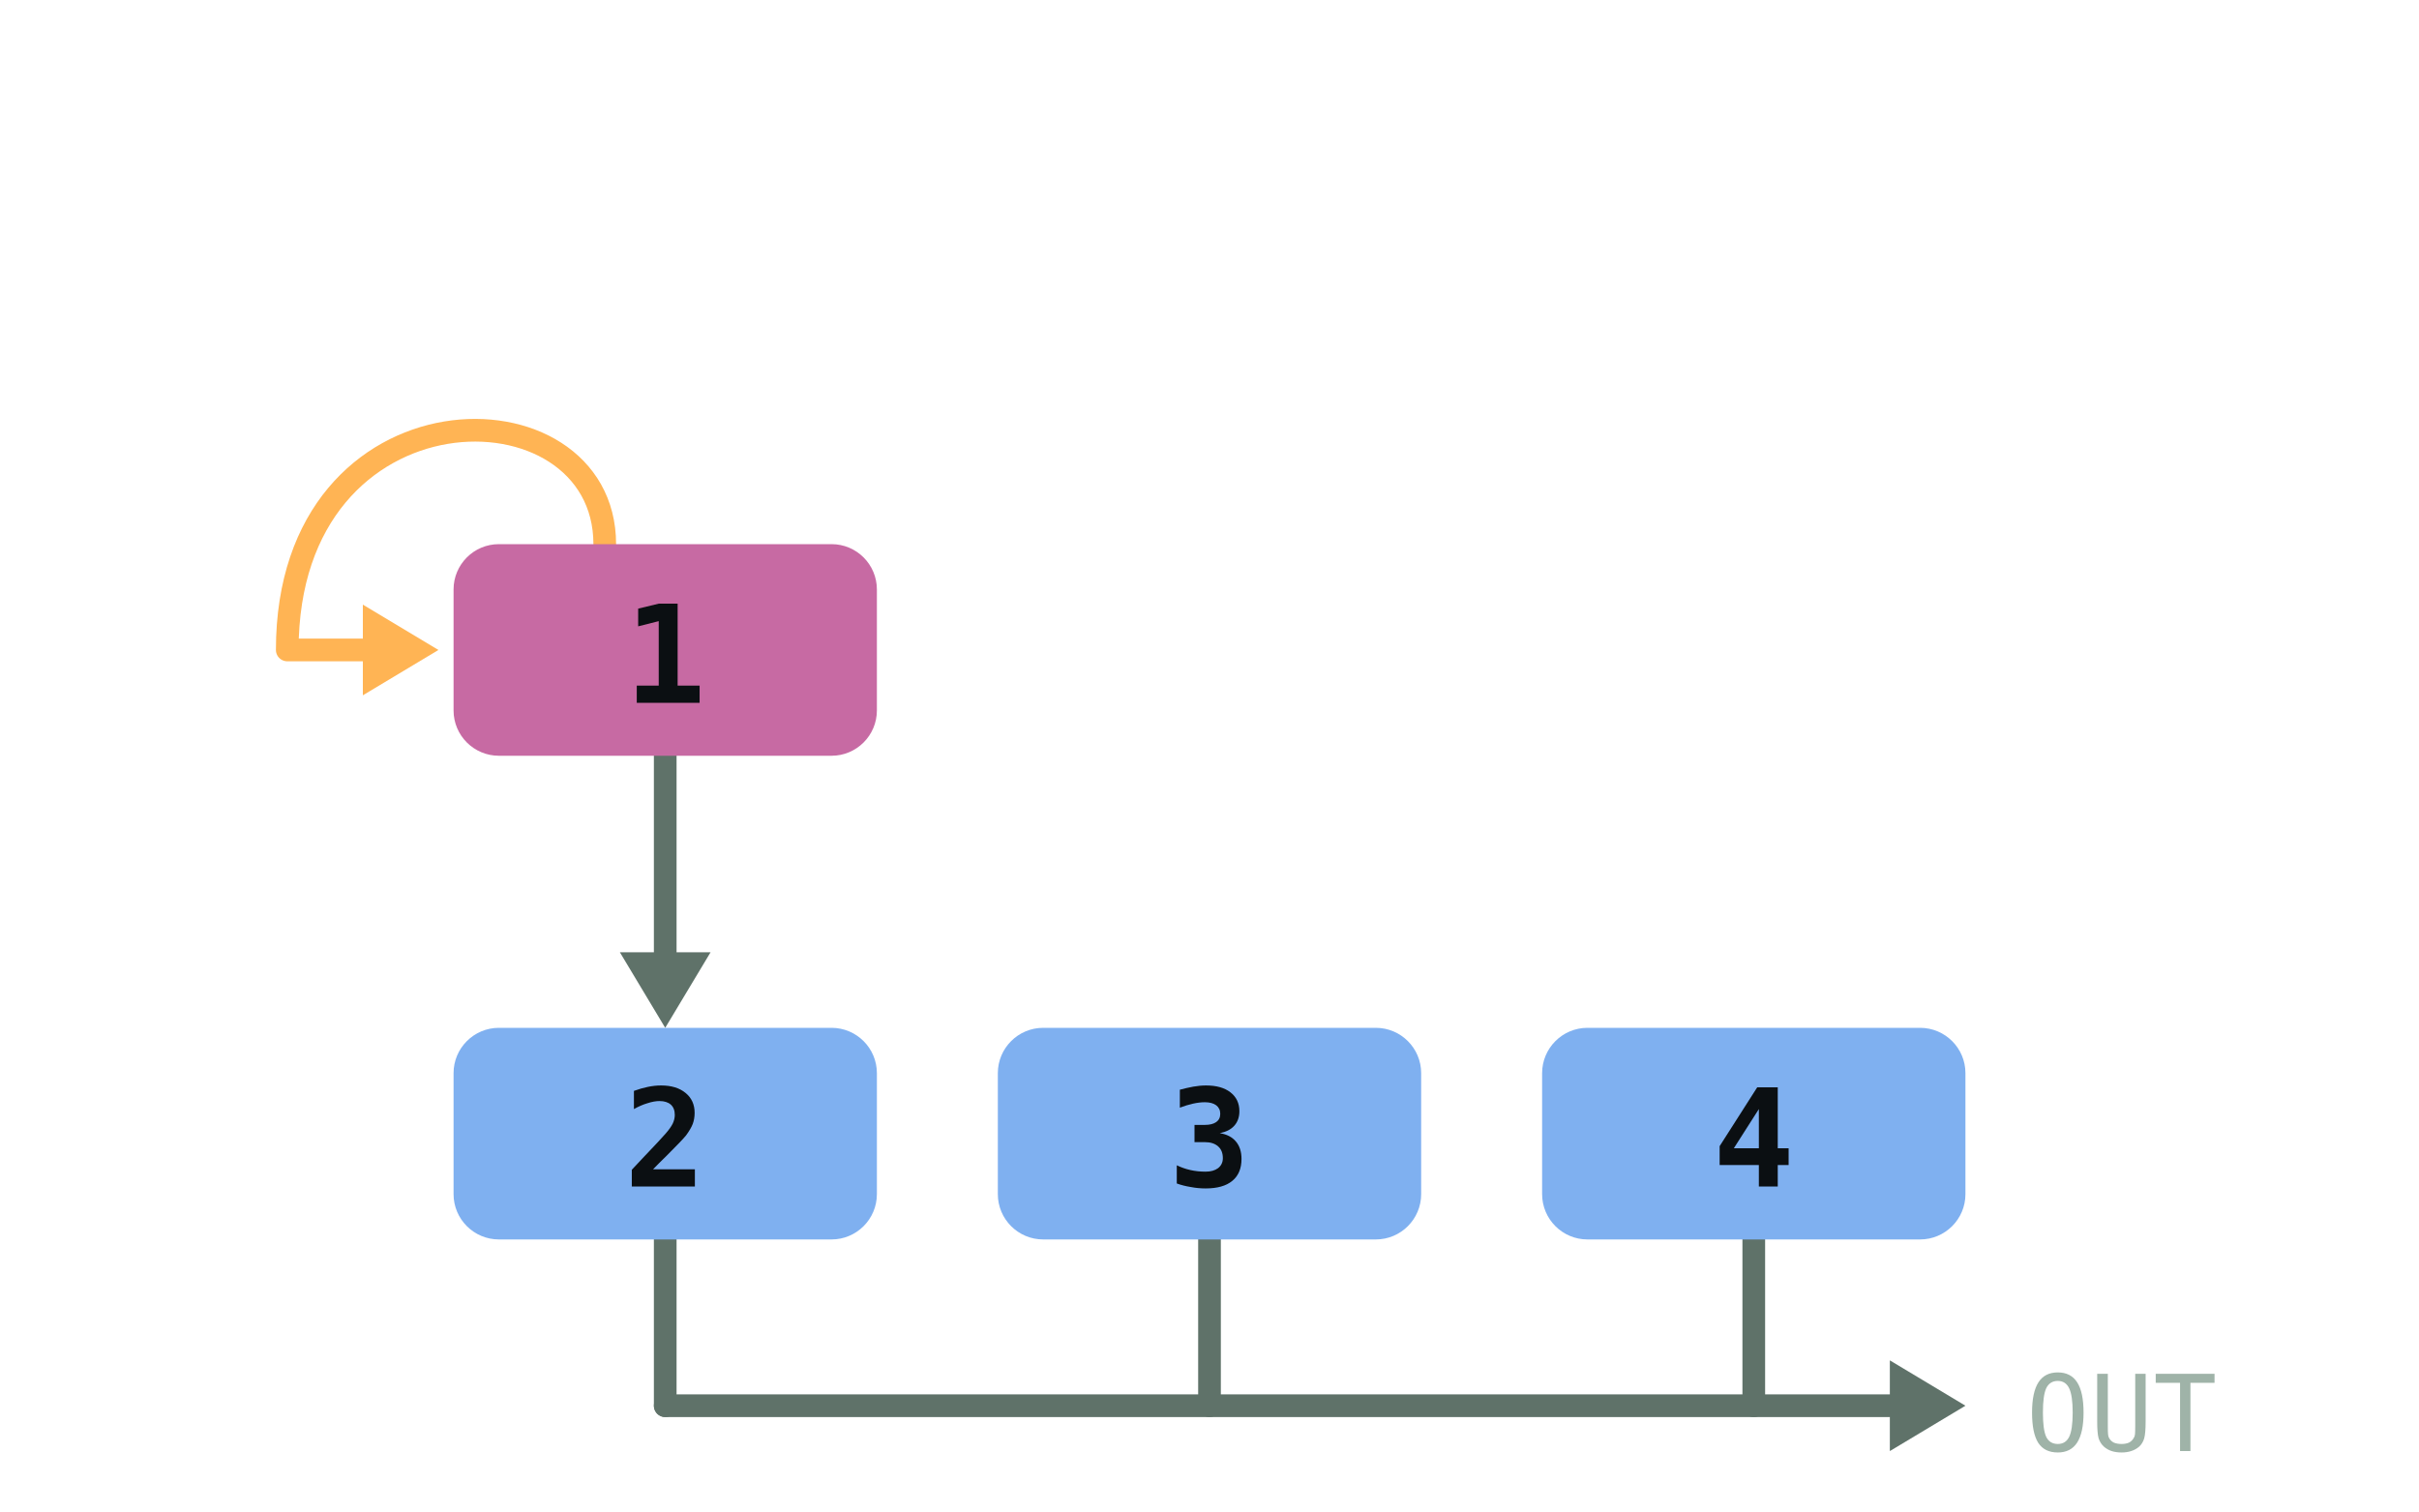
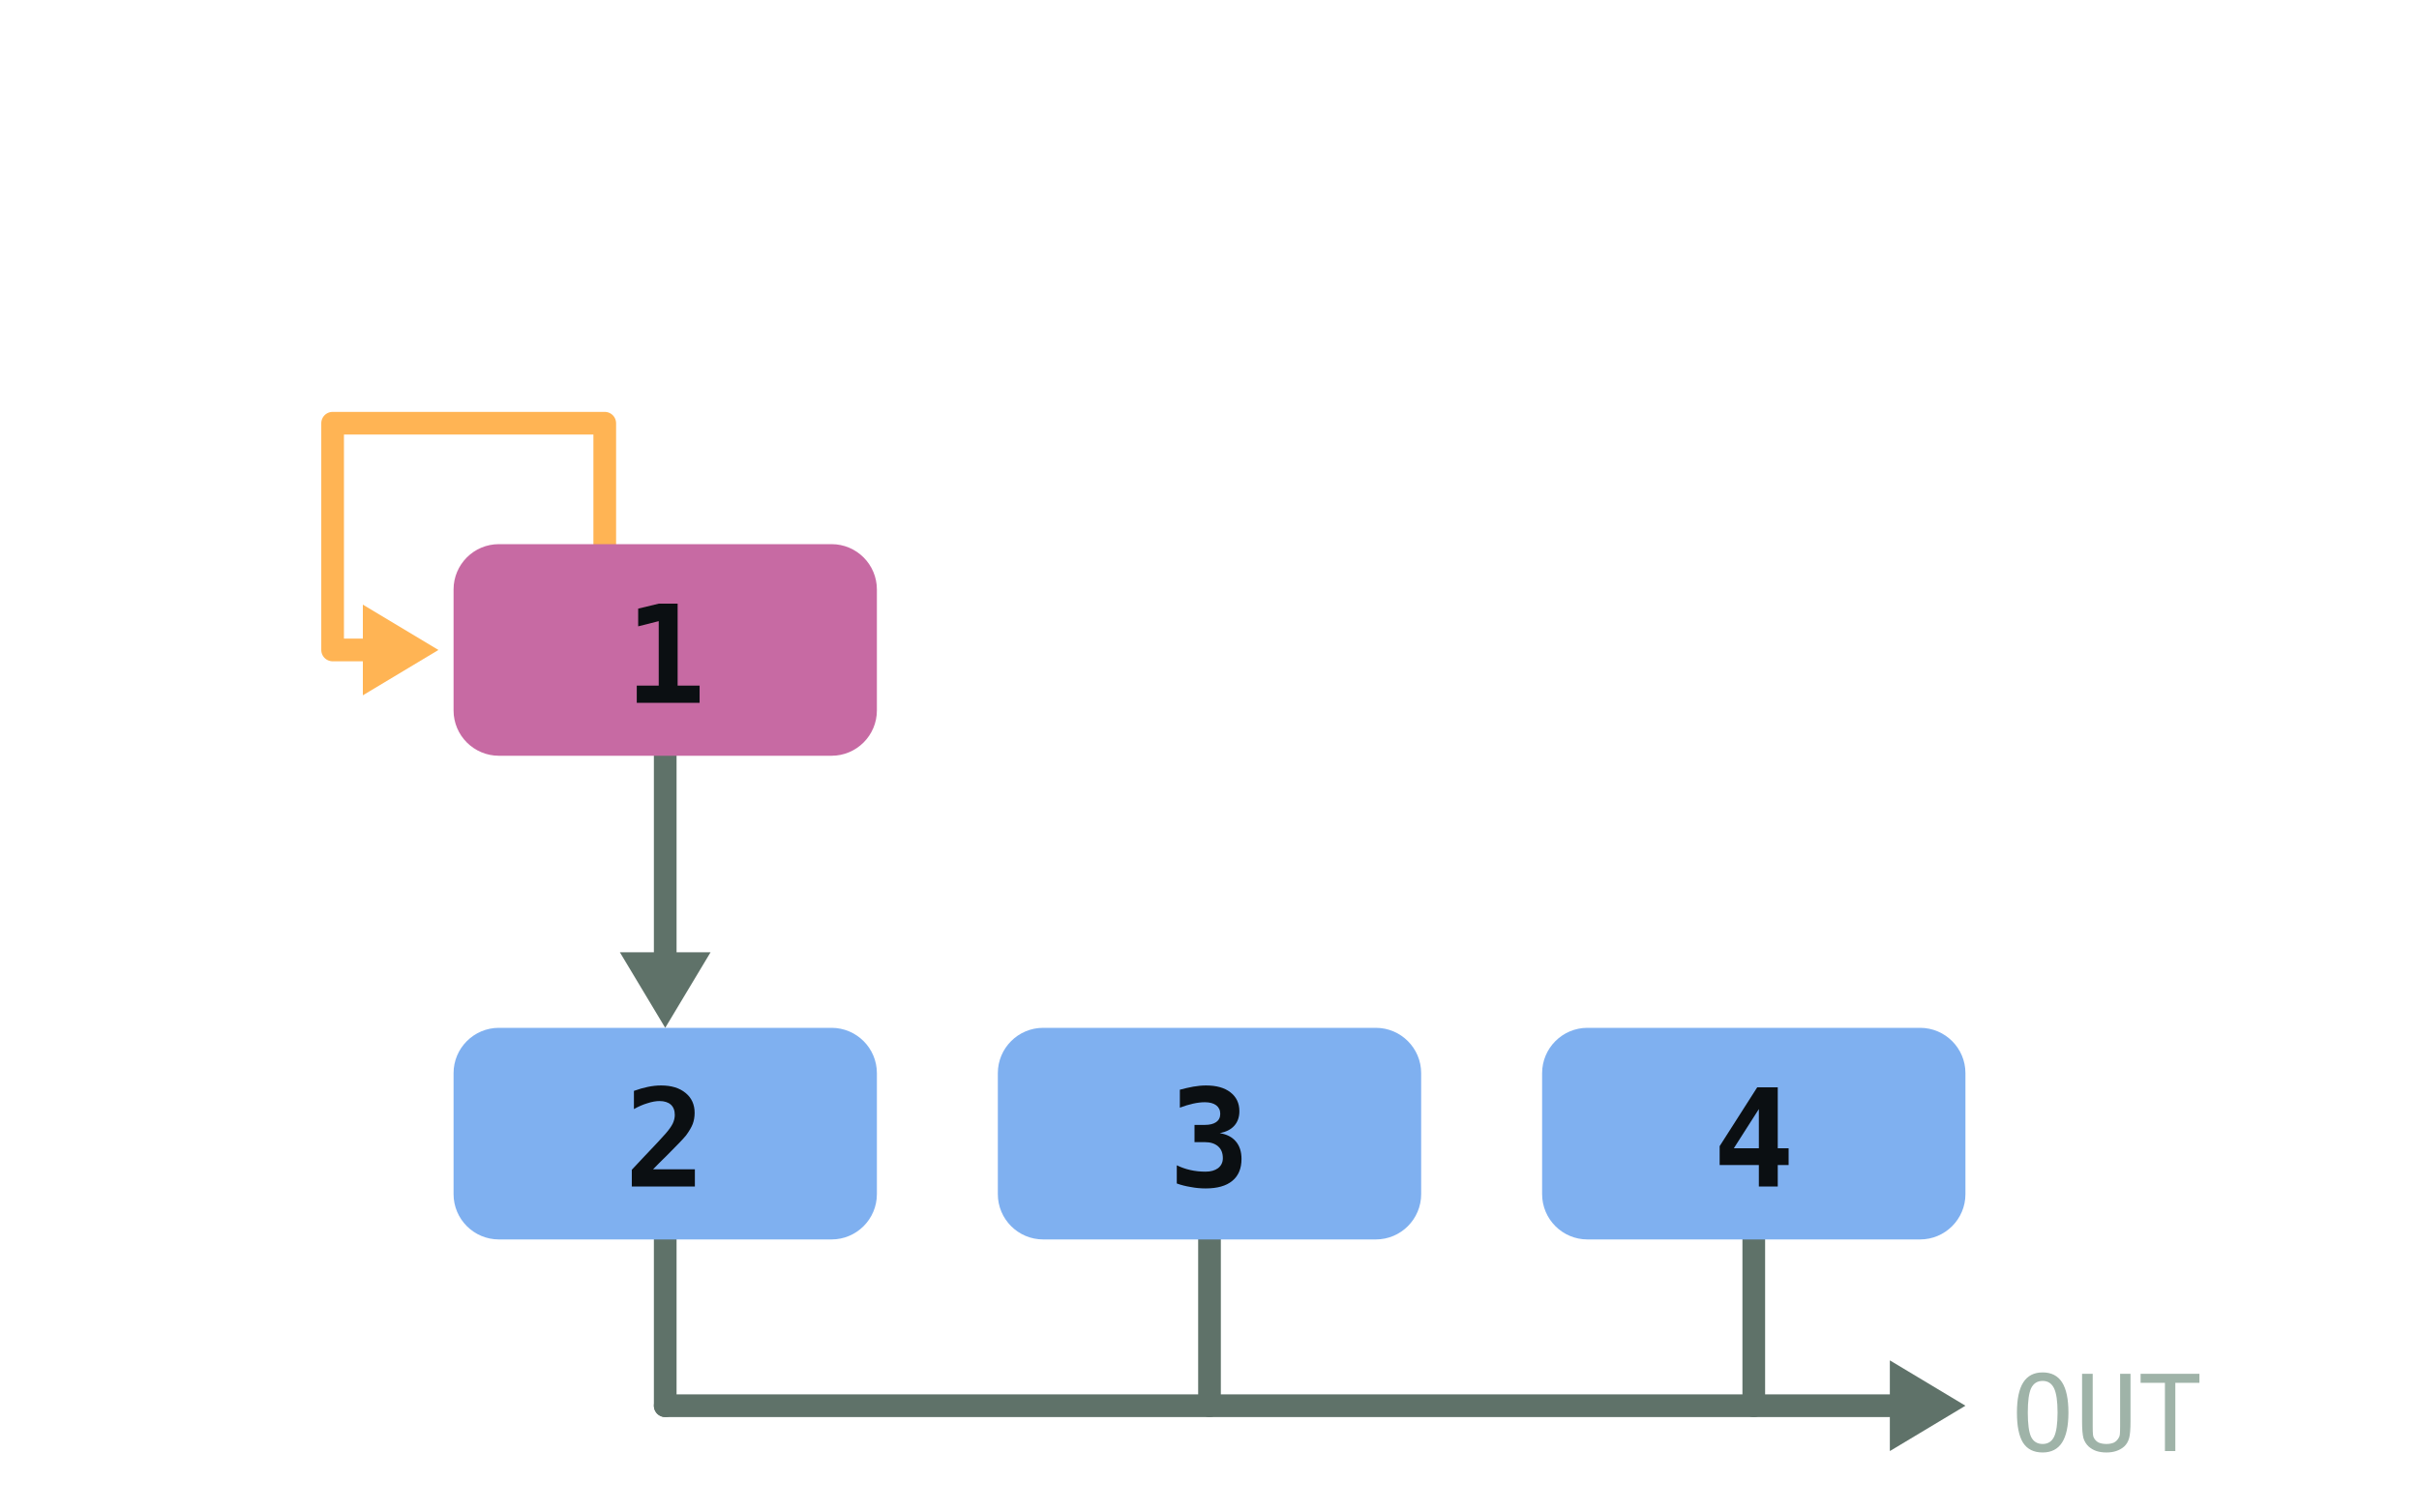
<svg xmlns="http://www.w3.org/2000/svg" viewBox="0 0 160 100" width="160" height="100">
  <g fill="none" stroke="#5f7269" stroke-width="1.5" stroke-linecap="round" stroke-linejoin="round">
    <path d="M44,50.0 V63.0" />
-     <path d="M40,36.0 C40,25.0 19.0,25.0 19.0,43 L24.0,43" stroke="#ffb454" />
+     <path d="M40,36.0 V28.0 H22.0 V43 H24.0" stroke="#ffb454" />
    <path d="M44,82.0 V93" />
    <path d="M80,82.0 V93" />
    <path d="M116,82.0 V93" />
    <path d="M44,93 H125" />
  </g>
  <path d="M41,63.0 L47,63.0 L44,68.0 Z" fill="#5f7269" />
  <path d="M24.0,40 L24.0,46 L29.0,43 Z" fill="#ffb454" />
  <path d="M125,90 L125,96 L130,93 Z" fill="#5f7269" />
-   <text x="134" y="96" font-family="Menlo, monospace" font-size="7" fill="#9fb3a8">OUT</text>
+   <text x="133" y="96" font-family="Menlo, monospace" font-size="7" fill="#9fb3a8">OUT</text>
  <rect x="30.0" y="36.0" width="28" height="14" rx="3" fill="#c76aa3" />
  <text x="44" y="46.5" text-anchor="middle" font-family="Menlo, monospace" font-size="9" font-weight="bold" fill="#0b0f12">1</text>
  <rect x="30.0" y="68.0" width="28" height="14" rx="3" fill="#7fb0f0" />
  <text x="44" y="78.5" text-anchor="middle" font-family="Menlo, monospace" font-size="9" font-weight="bold" fill="#0b0f12">2</text>
  <rect x="66.0" y="68.0" width="28" height="14" rx="3" fill="#7fb0f0" />
  <text x="80" y="78.5" text-anchor="middle" font-family="Menlo, monospace" font-size="9" font-weight="bold" fill="#0b0f12">3</text>
  <rect x="102.0" y="68.0" width="28" height="14" rx="3" fill="#7fb0f0" />
  <text x="116" y="78.5" text-anchor="middle" font-family="Menlo, monospace" font-size="9" font-weight="bold" fill="#0b0f12">4</text>
</svg>
